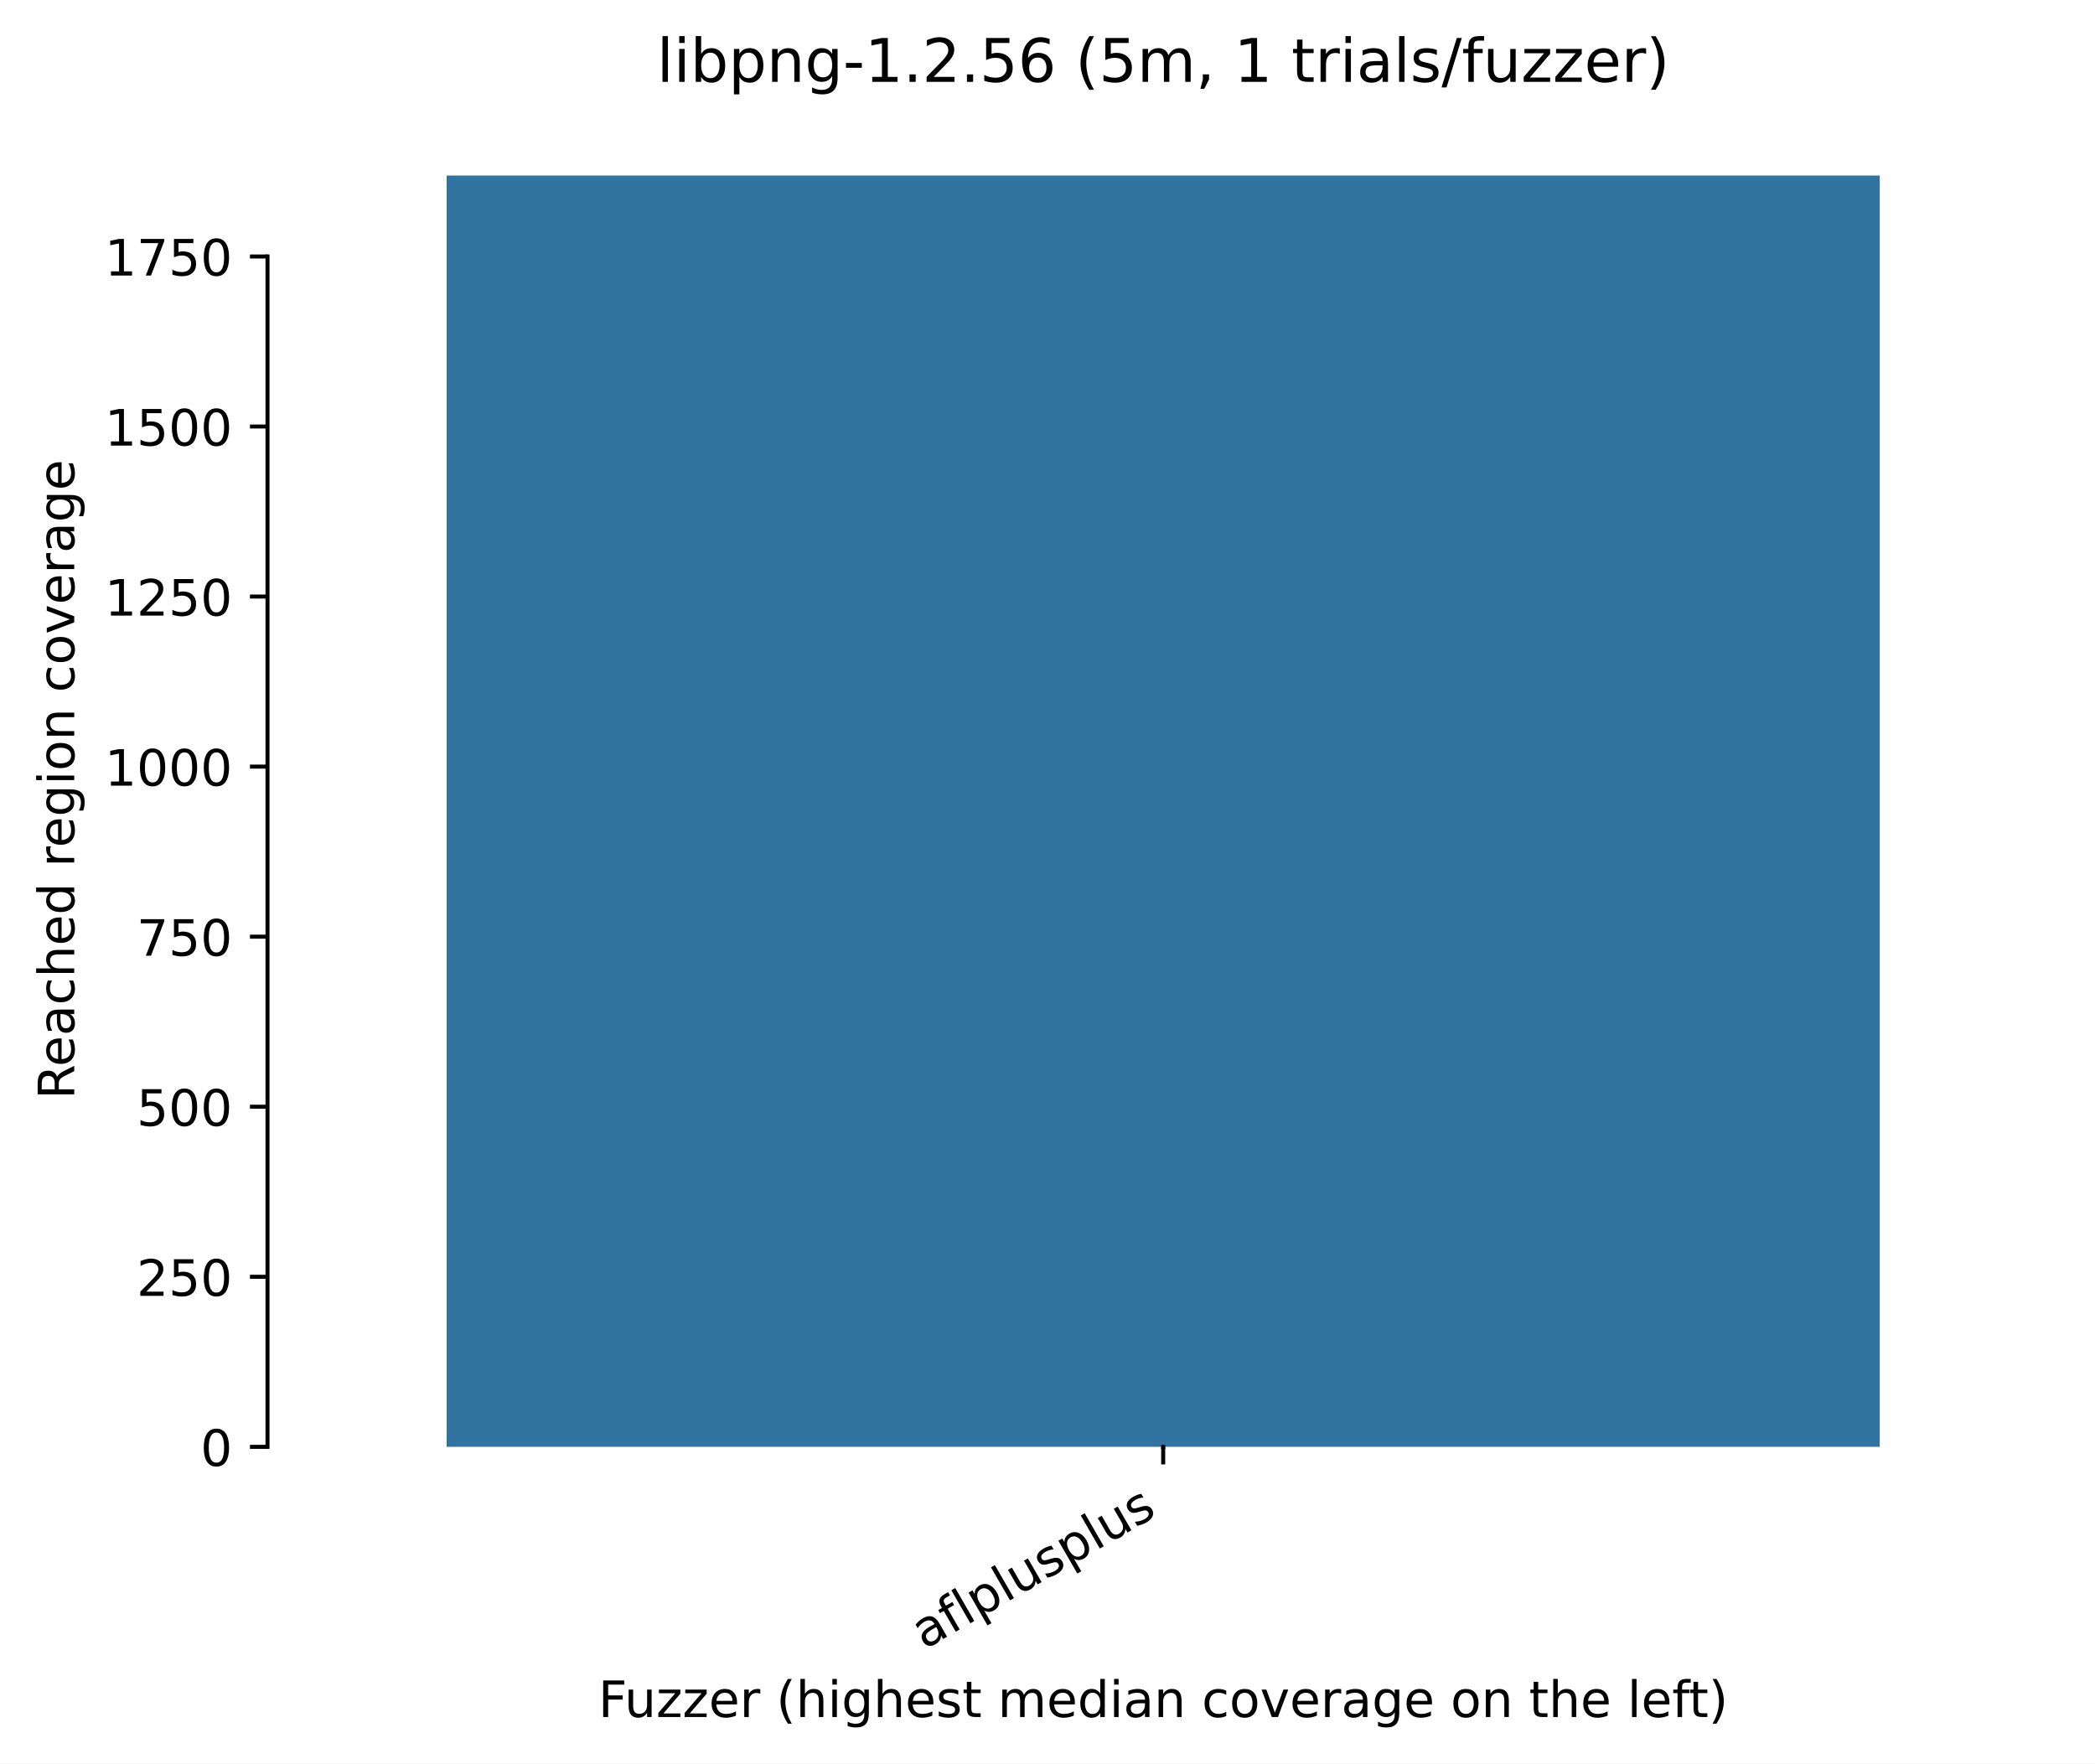
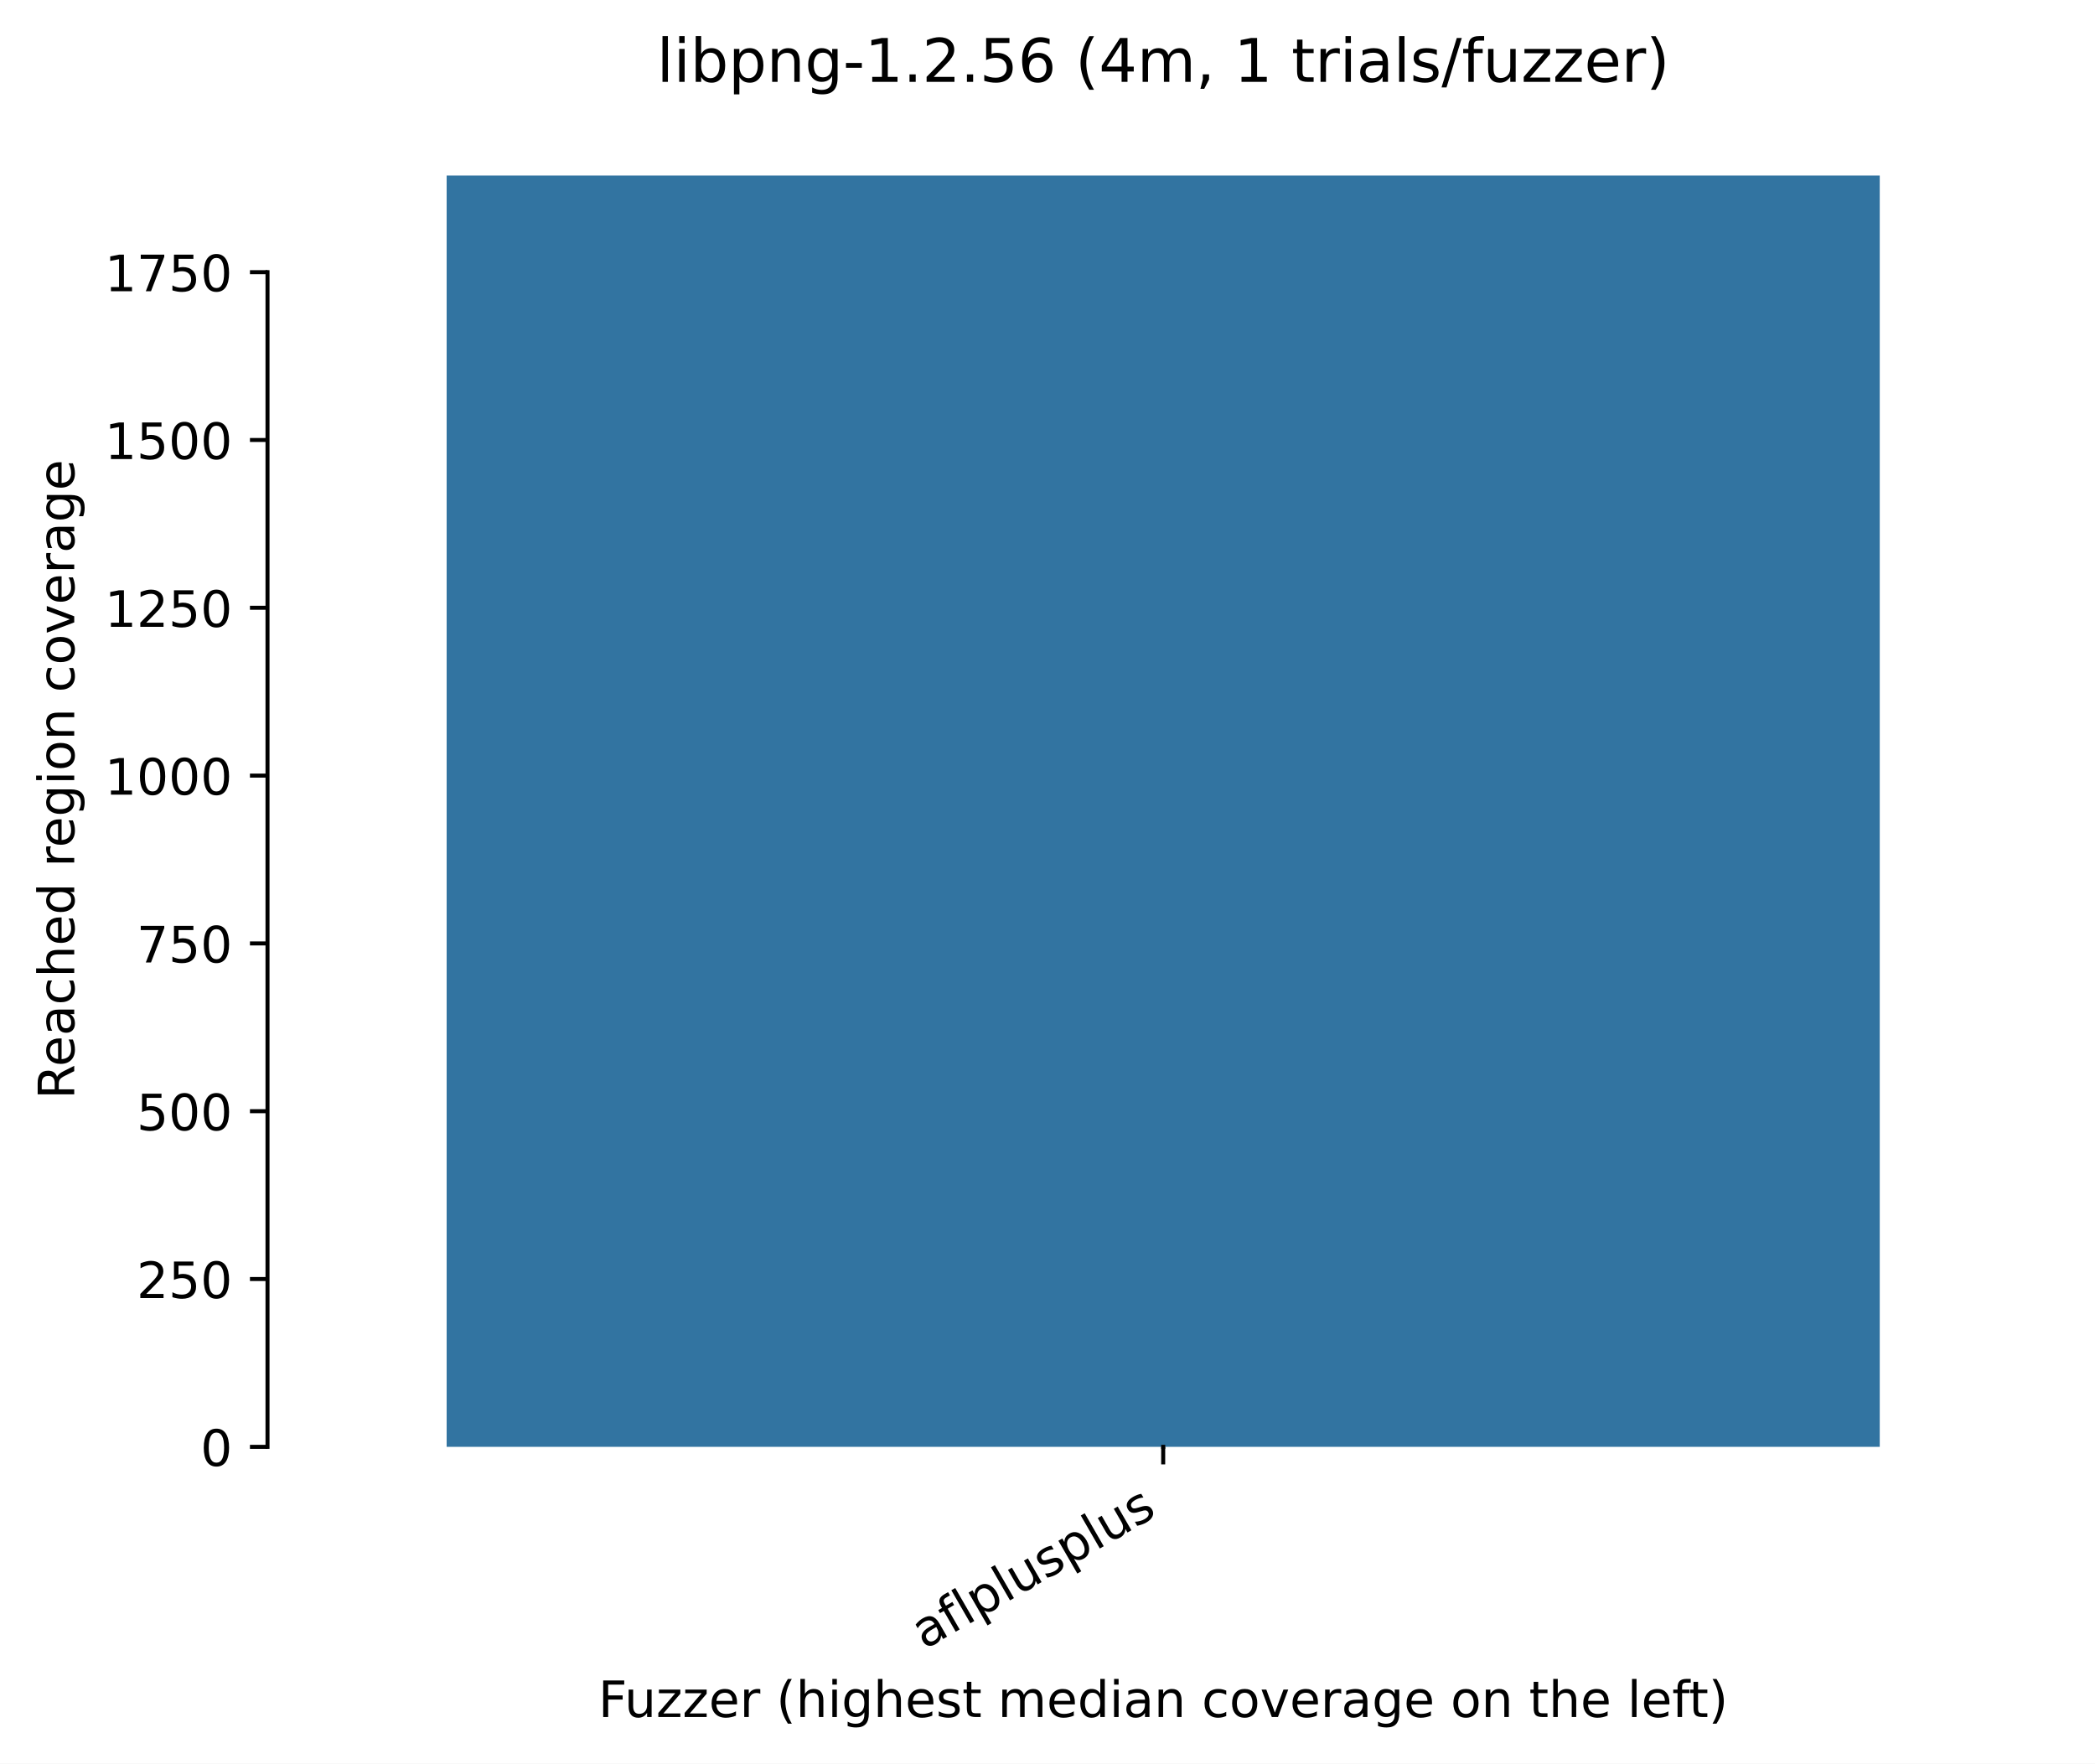
<svg xmlns="http://www.w3.org/2000/svg" xmlns:xlink="http://www.w3.org/1999/xlink" height="351.576pt" version="1.1" viewBox="0 0 417.648 351.576" width="417.648pt">
  <defs>
    <style type="text/css">*{stroke-linecap:butt;stroke-linejoin:round;}</style>
  </defs>
  <g id="figure_1">
    <g id="patch_1">
      <path d="M 0 351.576  L 417.648 351.576  L 417.648 0  L 0 0  z " style="fill:#ffffff;" />
    </g>
    <g id="axes_1">
      <g id="patch_2">
        <path d="M 53.328 288.43  L 410.448 288.43  L 410.448 22.318  L 53.328 22.318  z " style="fill:#ffffff;" />
      </g>
      <g id="patch_3">
-         <path clip-path="url(#pa149074182)" d="M 89.04 288.43  L 374.736 288.43  L 374.736 34.99  L 89.04 34.99  z " style="fill:#3274a1;" />
+         <path clip-path="url(#pda1cf9efa4)" d="M 89.04 288.43  L 374.736 288.43  L 374.736 34.99  L 89.04 34.99  z " style="fill:#3274a1;" />
      </g>
      <g id="matplotlib.axis_1">
        <g id="xtick_1">
          <g id="line2d_1">
            <defs>
-               <path d="M 0 0  L 0 3.5  " id="m072127df21" style="stroke:#000000;stroke-width:0.8;" />
+               <path d="M 0 0  L 0 3.5  " id="mc6e4a5c21f" style="stroke:#000000;stroke-width:0.8;" />
            </defs>
            <g>
-               <use style="stroke:#000000;stroke-width:0.8;" x="231.888" xlink:href="#m072127df21" y="288.43" />
+               <use style="stroke:#000000;stroke-width:0.8;" x="231.888" xlink:href="#mc6e4a5c21f" y="288.43" />
            </g>
          </g>
          <g id="text_1">
            <g transform="translate(184.2791 328.8973)rotate(-30)scale(0.1 -0.1)">
              <defs>
                <path d="M 34.281 27.484  Q 23.391 27.484 19.188 25  Q 14.984 22.516 14.984 16.5  Q 14.984 11.719 18.141 8.906  Q 21.297 6.109 26.703 6.109  Q 34.188 6.109 38.703 11.406  Q 43.219 16.703 43.219 25.484  L 43.219 27.484  z M 52.203 31.203  L 52.203 0  L 43.219 0  L 43.219 8.297  Q 40.141 3.328 35.547 0.953  Q 30.953 -1.422 24.312 -1.422  Q 15.922 -1.422 10.953 3.297  Q 6 8.016 6 15.922  Q 6 25.141 12.172 29.828  Q 18.359 34.516 30.609 34.516  L 43.219 34.516  L 43.219 35.406  Q 43.219 41.609 39.141 45  Q 35.062 48.391 27.688 48.391  Q 23 48.391 18.547 47.266  Q 14.109 46.141 10.016 43.891  L 10.016 52.203  Q 14.938 54.109 19.578 55.047  Q 24.219 56 28.609 56  Q 40.484 56 46.344 49.844  Q 52.203 43.703 52.203 31.203  z " id="DejaVuSans-97" />
                <path d="M 37.109 75.984  L 37.109 68.5  L 28.516 68.5  Q 23.688 68.5 21.797 66.547  Q 19.922 64.594 19.922 59.516  L 19.922 54.688  L 34.719 54.688  L 34.719 47.703  L 19.922 47.703  L 19.922 0  L 10.891 0  L 10.891 47.703  L 2.297 47.703  L 2.297 54.688  L 10.891 54.688  L 10.891 58.5  Q 10.891 67.625 15.141 71.797  Q 19.391 75.984 28.609 75.984  z " id="DejaVuSans-102" />
                <path d="M 9.422 75.984  L 18.406 75.984  L 18.406 0  L 9.422 0  z " id="DejaVuSans-108" />
                <path d="M 18.109 8.203  L 18.109 -20.797  L 9.078 -20.797  L 9.078 54.688  L 18.109 54.688  L 18.109 46.391  Q 20.953 51.266 25.266 53.625  Q 29.594 56 35.594 56  Q 45.562 56 51.781 48.094  Q 58.016 40.188 58.016 27.297  Q 58.016 14.406 51.781 6.484  Q 45.562 -1.422 35.594 -1.422  Q 29.594 -1.422 25.266 0.953  Q 20.953 3.328 18.109 8.203  z M 48.688 27.297  Q 48.688 37.203 44.609 42.844  Q 40.531 48.484 33.406 48.484  Q 26.266 48.484 22.188 42.844  Q 18.109 37.203 18.109 27.297  Q 18.109 17.391 22.188 11.75  Q 26.266 6.109 33.406 6.109  Q 40.531 6.109 44.609 11.75  Q 48.688 17.391 48.688 27.297  z " id="DejaVuSans-112" />
                <path d="M 8.5 21.578  L 8.5 54.688  L 17.484 54.688  L 17.484 21.922  Q 17.484 14.156 20.5 10.266  Q 23.531 6.391 29.594 6.391  Q 36.859 6.391 41.078 11.031  Q 45.312 15.672 45.312 23.688  L 45.312 54.688  L 54.297 54.688  L 54.297 0  L 45.312 0  L 45.312 8.406  Q 42.047 3.422 37.719 1  Q 33.406 -1.422 27.688 -1.422  Q 18.266 -1.422 13.375 4.438  Q 8.5 10.297 8.5 21.578  z M 31.109 56  z " id="DejaVuSans-117" />
                <path d="M 44.281 53.078  L 44.281 44.578  Q 40.484 46.531 36.375 47.5  Q 32.281 48.484 27.875 48.484  Q 21.188 48.484 17.844 46.438  Q 14.5 44.391 14.5 40.281  Q 14.5 37.156 16.891 35.375  Q 19.281 33.594 26.516 31.984  L 29.594 31.297  Q 39.156 29.25 43.188 25.516  Q 47.219 21.781 47.219 15.094  Q 47.219 7.469 41.188 3.016  Q 35.156 -1.422 24.609 -1.422  Q 20.219 -1.422 15.453 -0.562  Q 10.688 0.297 5.422 2  L 5.422 11.281  Q 10.406 8.688 15.234 7.391  Q 20.062 6.109 24.812 6.109  Q 31.156 6.109 34.562 8.281  Q 37.984 10.453 37.984 14.406  Q 37.984 18.062 35.516 20.016  Q 33.062 21.969 24.703 23.781  L 21.578 24.516  Q 13.234 26.266 9.516 29.906  Q 5.812 33.547 5.812 39.891  Q 5.812 47.609 11.281 51.797  Q 16.75 56 26.812 56  Q 31.781 56 36.172 55.266  Q 40.578 54.547 44.281 53.078  z " id="DejaVuSans-115" />
              </defs>
              <use xlink:href="#DejaVuSans-97" />
              <use x="61.279" xlink:href="#DejaVuSans-102" />
              <use x="96.484" xlink:href="#DejaVuSans-108" />
              <use x="124.268" xlink:href="#DejaVuSans-112" />
              <use x="187.744" xlink:href="#DejaVuSans-108" />
              <use x="215.527" xlink:href="#DejaVuSans-117" />
              <use x="278.906" xlink:href="#DejaVuSans-115" />
              <use x="331.006" xlink:href="#DejaVuSans-112" />
              <use x="394.482" xlink:href="#DejaVuSans-108" />
              <use x="422.266" xlink:href="#DejaVuSans-117" />
              <use x="485.645" xlink:href="#DejaVuSans-115" />
            </g>
          </g>
        </g>
        <g id="text_2">
          <g transform="translate(119.2702 342.2968)scale(0.1 -0.1)">
            <defs>
              <path d="M 9.812 72.906  L 51.703 72.906  L 51.703 64.594  L 19.672 64.594  L 19.672 43.109  L 48.578 43.109  L 48.578 34.812  L 19.672 34.812  L 19.672 0  L 9.812 0  z " id="DejaVuSans-70" />
              <path d="M 5.516 54.688  L 48.188 54.688  L 48.188 46.484  L 14.406 7.172  L 48.188 7.172  L 48.188 0  L 4.297 0  L 4.297 8.203  L 38.094 47.516  L 5.516 47.516  z " id="DejaVuSans-122" />
              <path d="M 56.203 29.594  L 56.203 25.203  L 14.891 25.203  Q 15.484 15.922 20.484 11.062  Q 25.484 6.203 34.422 6.203  Q 39.594 6.203 44.453 7.469  Q 49.312 8.734 54.109 11.281  L 54.109 2.781  Q 49.266 0.734 44.188 -0.344  Q 39.109 -1.422 33.891 -1.422  Q 20.797 -1.422 13.156 6.188  Q 5.516 13.812 5.516 26.812  Q 5.516 40.234 12.766 48.109  Q 20.016 56 32.328 56  Q 43.359 56 49.781 48.891  Q 56.203 41.797 56.203 29.594  z M 47.219 32.234  Q 47.125 39.594 43.094 43.984  Q 39.062 48.391 32.422 48.391  Q 24.906 48.391 20.391 44.141  Q 15.875 39.891 15.188 32.172  z " id="DejaVuSans-101" />
              <path d="M 41.109 46.297  Q 39.594 47.172 37.812 47.578  Q 36.031 48 33.891 48  Q 26.266 48 22.188 43.047  Q 18.109 38.094 18.109 28.812  L 18.109 0  L 9.078 0  L 9.078 54.688  L 18.109 54.688  L 18.109 46.188  Q 20.953 51.172 25.484 53.578  Q 30.031 56 36.531 56  Q 37.453 56 38.578 55.875  Q 39.703 55.766 41.062 55.516  z " id="DejaVuSans-114" />
              <path id="DejaVuSans-32" />
              <path d="M 31 75.875  Q 24.469 64.656 21.281 53.656  Q 18.109 42.672 18.109 31.391  Q 18.109 20.125 21.312 9.062  Q 24.516 -2 31 -13.188  L 23.188 -13.188  Q 15.875 -1.703 12.234 9.375  Q 8.594 20.453 8.594 31.391  Q 8.594 42.281 12.203 53.312  Q 15.828 64.359 23.188 75.875  z " id="DejaVuSans-40" />
              <path d="M 54.891 33.016  L 54.891 0  L 45.906 0  L 45.906 32.719  Q 45.906 40.484 42.875 44.328  Q 39.844 48.188 33.797 48.188  Q 26.516 48.188 22.312 43.547  Q 18.109 38.922 18.109 30.906  L 18.109 0  L 9.078 0  L 9.078 75.984  L 18.109 75.984  L 18.109 46.188  Q 21.344 51.125 25.703 53.562  Q 30.078 56 35.797 56  Q 45.219 56 50.047 50.172  Q 54.891 44.344 54.891 33.016  z " id="DejaVuSans-104" />
              <path d="M 9.422 54.688  L 18.406 54.688  L 18.406 0  L 9.422 0  z M 9.422 75.984  L 18.406 75.984  L 18.406 64.594  L 9.422 64.594  z " id="DejaVuSans-105" />
              <path d="M 45.406 27.984  Q 45.406 37.75 41.375 43.109  Q 37.359 48.484 30.078 48.484  Q 22.859 48.484 18.828 43.109  Q 14.797 37.75 14.797 27.984  Q 14.797 18.266 18.828 12.891  Q 22.859 7.516 30.078 7.516  Q 37.359 7.516 41.375 12.891  Q 45.406 18.266 45.406 27.984  z M 54.391 6.781  Q 54.391 -7.172 48.188 -13.984  Q 42 -20.797 29.203 -20.797  Q 24.469 -20.797 20.266 -20.094  Q 16.062 -19.391 12.109 -17.922  L 12.109 -9.188  Q 16.062 -11.328 19.922 -12.344  Q 23.781 -13.375 27.781 -13.375  Q 36.625 -13.375 41.016 -8.766  Q 45.406 -4.156 45.406 5.172  L 45.406 9.625  Q 42.625 4.781 38.281 2.391  Q 33.938 0 27.875 0  Q 17.828 0 11.672 7.656  Q 5.516 15.328 5.516 27.984  Q 5.516 40.672 11.672 48.328  Q 17.828 56 27.875 56  Q 33.938 56 38.281 53.609  Q 42.625 51.219 45.406 46.391  L 45.406 54.688  L 54.391 54.688  z " id="DejaVuSans-103" />
              <path d="M 18.312 70.219  L 18.312 54.688  L 36.812 54.688  L 36.812 47.703  L 18.312 47.703  L 18.312 18.016  Q 18.312 11.328 20.141 9.422  Q 21.969 7.516 27.594 7.516  L 36.812 7.516  L 36.812 0  L 27.594 0  Q 17.188 0 13.234 3.875  Q 9.281 7.766 9.281 18.016  L 9.281 47.703  L 2.688 47.703  L 2.688 54.688  L 9.281 54.688  L 9.281 70.219  z " id="DejaVuSans-116" />
              <path d="M 52 44.188  Q 55.375 50.25 60.062 53.125  Q 64.75 56 71.094 56  Q 79.641 56 84.281 50.016  Q 88.922 44.047 88.922 33.016  L 88.922 0  L 79.891 0  L 79.891 32.719  Q 79.891 40.578 77.094 44.375  Q 74.312 48.188 68.609 48.188  Q 61.625 48.188 57.562 43.547  Q 53.516 38.922 53.516 30.906  L 53.516 0  L 44.484 0  L 44.484 32.719  Q 44.484 40.625 41.703 44.406  Q 38.922 48.188 33.109 48.188  Q 26.219 48.188 22.156 43.531  Q 18.109 38.875 18.109 30.906  L 18.109 0  L 9.078 0  L 9.078 54.688  L 18.109 54.688  L 18.109 46.188  Q 21.188 51.219 25.484 53.609  Q 29.781 56 35.688 56  Q 41.656 56 45.828 52.969  Q 50 49.953 52 44.188  z " id="DejaVuSans-109" />
              <path d="M 45.406 46.391  L 45.406 75.984  L 54.391 75.984  L 54.391 0  L 45.406 0  L 45.406 8.203  Q 42.578 3.328 38.25 0.953  Q 33.938 -1.422 27.875 -1.422  Q 17.969 -1.422 11.734 6.484  Q 5.516 14.406 5.516 27.297  Q 5.516 40.188 11.734 48.094  Q 17.969 56 27.875 56  Q 33.938 56 38.25 53.625  Q 42.578 51.266 45.406 46.391  z M 14.797 27.297  Q 14.797 17.391 18.875 11.75  Q 22.953 6.109 30.078 6.109  Q 37.203 6.109 41.297 11.75  Q 45.406 17.391 45.406 27.297  Q 45.406 37.203 41.297 42.844  Q 37.203 48.484 30.078 48.484  Q 22.953 48.484 18.875 42.844  Q 14.797 37.203 14.797 27.297  z " id="DejaVuSans-100" />
              <path d="M 54.891 33.016  L 54.891 0  L 45.906 0  L 45.906 32.719  Q 45.906 40.484 42.875 44.328  Q 39.844 48.188 33.797 48.188  Q 26.516 48.188 22.312 43.547  Q 18.109 38.922 18.109 30.906  L 18.109 0  L 9.078 0  L 9.078 54.688  L 18.109 54.688  L 18.109 46.188  Q 21.344 51.125 25.703 53.562  Q 30.078 56 35.797 56  Q 45.219 56 50.047 50.172  Q 54.891 44.344 54.891 33.016  z " id="DejaVuSans-110" />
              <path d="M 48.781 52.594  L 48.781 44.188  Q 44.969 46.297 41.141 47.344  Q 37.312 48.391 33.406 48.391  Q 24.656 48.391 19.812 42.844  Q 14.984 37.312 14.984 27.297  Q 14.984 17.281 19.812 11.734  Q 24.656 6.203 33.406 6.203  Q 37.312 6.203 41.141 7.25  Q 44.969 8.297 48.781 10.406  L 48.781 2.094  Q 45.016 0.344 40.984 -0.531  Q 36.969 -1.422 32.422 -1.422  Q 20.062 -1.422 12.781 6.344  Q 5.516 14.109 5.516 27.297  Q 5.516 40.672 12.859 48.328  Q 20.219 56 33.016 56  Q 37.156 56 41.109 55.141  Q 45.062 54.297 48.781 52.594  z " id="DejaVuSans-99" />
              <path d="M 30.609 48.391  Q 23.391 48.391 19.188 42.75  Q 14.984 37.109 14.984 27.297  Q 14.984 17.484 19.156 11.844  Q 23.344 6.203 30.609 6.203  Q 37.797 6.203 41.984 11.859  Q 46.188 17.531 46.188 27.297  Q 46.188 37.016 41.984 42.703  Q 37.797 48.391 30.609 48.391  z M 30.609 56  Q 42.328 56 49.016 48.375  Q 55.719 40.766 55.719 27.297  Q 55.719 13.875 49.016 6.219  Q 42.328 -1.422 30.609 -1.422  Q 18.844 -1.422 12.172 6.219  Q 5.516 13.875 5.516 27.297  Q 5.516 40.766 12.172 48.375  Q 18.844 56 30.609 56  z " id="DejaVuSans-111" />
              <path d="M 2.984 54.688  L 12.5 54.688  L 29.594 8.797  L 46.688 54.688  L 56.203 54.688  L 35.688 0  L 23.484 0  z " id="DejaVuSans-118" />
              <path d="M 8.016 75.875  L 15.828 75.875  Q 23.141 64.359 26.781 53.312  Q 30.422 42.281 30.422 31.391  Q 30.422 20.453 26.781 9.375  Q 23.141 -1.703 15.828 -13.188  L 8.016 -13.188  Q 14.5 -2 17.703 9.062  Q 20.906 20.125 20.906 31.391  Q 20.906 42.672 17.703 53.656  Q 14.5 64.656 8.016 75.875  z " id="DejaVuSans-41" />
            </defs>
            <use xlink:href="#DejaVuSans-70" />
            <use x="52.02" xlink:href="#DejaVuSans-117" />
            <use x="115.398" xlink:href="#DejaVuSans-122" />
            <use x="167.889" xlink:href="#DejaVuSans-122" />
            <use x="220.379" xlink:href="#DejaVuSans-101" />
            <use x="281.902" xlink:href="#DejaVuSans-114" />
            <use x="323.016" xlink:href="#DejaVuSans-32" />
            <use x="354.803" xlink:href="#DejaVuSans-40" />
            <use x="393.816" xlink:href="#DejaVuSans-104" />
            <use x="457.195" xlink:href="#DejaVuSans-105" />
            <use x="484.979" xlink:href="#DejaVuSans-103" />
            <use x="548.455" xlink:href="#DejaVuSans-104" />
            <use x="611.834" xlink:href="#DejaVuSans-101" />
            <use x="673.357" xlink:href="#DejaVuSans-115" />
            <use x="725.457" xlink:href="#DejaVuSans-116" />
            <use x="764.666" xlink:href="#DejaVuSans-32" />
            <use x="796.453" xlink:href="#DejaVuSans-109" />
            <use x="893.865" xlink:href="#DejaVuSans-101" />
            <use x="955.389" xlink:href="#DejaVuSans-100" />
            <use x="1018.865" xlink:href="#DejaVuSans-105" />
            <use x="1046.648" xlink:href="#DejaVuSans-97" />
            <use x="1107.928" xlink:href="#DejaVuSans-110" />
            <use x="1171.307" xlink:href="#DejaVuSans-32" />
            <use x="1203.094" xlink:href="#DejaVuSans-99" />
            <use x="1258.074" xlink:href="#DejaVuSans-111" />
            <use x="1319.256" xlink:href="#DejaVuSans-118" />
            <use x="1378.436" xlink:href="#DejaVuSans-101" />
            <use x="1439.959" xlink:href="#DejaVuSans-114" />
            <use x="1481.072" xlink:href="#DejaVuSans-97" />
            <use x="1542.352" xlink:href="#DejaVuSans-103" />
            <use x="1605.828" xlink:href="#DejaVuSans-101" />
            <use x="1667.352" xlink:href="#DejaVuSans-32" />
            <use x="1699.139" xlink:href="#DejaVuSans-111" />
            <use x="1760.32" xlink:href="#DejaVuSans-110" />
            <use x="1823.699" xlink:href="#DejaVuSans-32" />
            <use x="1855.486" xlink:href="#DejaVuSans-116" />
            <use x="1894.695" xlink:href="#DejaVuSans-104" />
            <use x="1958.074" xlink:href="#DejaVuSans-101" />
            <use x="2019.598" xlink:href="#DejaVuSans-32" />
            <use x="2051.385" xlink:href="#DejaVuSans-108" />
            <use x="2079.168" xlink:href="#DejaVuSans-101" />
            <use x="2140.691" xlink:href="#DejaVuSans-102" />
            <use x="2174.146" xlink:href="#DejaVuSans-116" />
            <use x="2213.355" xlink:href="#DejaVuSans-41" />
          </g>
        </g>
      </g>
      <g id="matplotlib.axis_2">
        <g id="ytick_1">
          <g id="line2d_2">
            <defs>
-               <path d="M 0 0  L -3.5 0  " id="m6b1e733c21" style="stroke:#000000;stroke-width:0.8;" />
+               <path d="M 0 0  L -3.5 0  " id="m7e61734602" style="stroke:#000000;stroke-width:0.8;" />
            </defs>
            <g>
-               <use style="stroke:#000000;stroke-width:0.8;" x="53.328" xlink:href="#m6b1e733c21" y="288.43" />
+               <use style="stroke:#000000;stroke-width:0.8;" x="53.328" xlink:href="#m7e61734602" y="288.43" />
            </g>
          </g>
          <g id="text_3">
            <g transform="translate(39.96563 292.2293)scale(0.1 -0.1)">
              <defs>
                <path d="M 31.781 66.406  Q 24.172 66.406 20.328 58.906  Q 16.5 51.422 16.5 36.375  Q 16.5 21.391 20.328 13.891  Q 24.172 6.391 31.781 6.391  Q 39.453 6.391 43.281 13.891  Q 47.125 21.391 47.125 36.375  Q 47.125 51.422 43.281 58.906  Q 39.453 66.406 31.781 66.406  z M 31.781 74.219  Q 44.047 74.219 50.516 64.516  Q 56.984 54.828 56.984 36.375  Q 56.984 17.969 50.516 8.266  Q 44.047 -1.422 31.781 -1.422  Q 19.531 -1.422 13.062 8.266  Q 6.594 17.969 6.594 36.375  Q 6.594 54.828 13.062 64.516  Q 19.531 74.219 31.781 74.219  z " id="DejaVuSans-48" />
              </defs>
              <use xlink:href="#DejaVuSans-48" />
            </g>
          </g>
        </g>
        <g id="ytick_2">
          <g id="line2d_3">
            <g>
-               <use style="stroke:#000000;stroke-width:0.8;" x="53.328" xlink:href="#m6b1e733c21" y="254.53" />
+               <use style="stroke:#000000;stroke-width:0.8;" x="53.328" xlink:href="#m7e61734602" y="254.977" />
            </g>
          </g>
          <g id="text_4">
-             <g transform="translate(27.24063 258.3289)scale(0.1 -0.1)">
+             <g transform="translate(27.24063 258.7763)scale(0.1 -0.1)">
              <defs>
                <path d="M 19.188 8.297  L 53.609 8.297  L 53.609 0  L 7.328 0  L 7.328 8.297  Q 12.938 14.109 22.625 23.891  Q 32.328 33.688 34.812 36.531  Q 39.547 41.844 41.422 45.531  Q 43.312 49.219 43.312 52.781  Q 43.312 58.594 39.234 62.25  Q 35.156 65.922 28.609 65.922  Q 23.969 65.922 18.812 64.312  Q 13.672 62.703 7.812 59.422  L 7.812 69.391  Q 13.766 71.781 18.938 73  Q 24.125 74.219 28.422 74.219  Q 39.75 74.219 46.484 68.547  Q 53.219 62.891 53.219 53.422  Q 53.219 48.922 51.531 44.891  Q 49.859 40.875 45.406 35.406  Q 44.188 33.984 37.641 27.219  Q 31.109 20.453 19.188 8.297  z " id="DejaVuSans-50" />
                <path d="M 10.797 72.906  L 49.516 72.906  L 49.516 64.594  L 19.828 64.594  L 19.828 46.734  Q 21.969 47.469 24.109 47.828  Q 26.266 48.188 28.422 48.188  Q 40.625 48.188 47.75 41.5  Q 54.891 34.812 54.891 23.391  Q 54.891 11.625 47.562 5.094  Q 40.234 -1.422 26.906 -1.422  Q 22.312 -1.422 17.547 -0.641  Q 12.797 0.141 7.719 1.703  L 7.719 11.625  Q 12.109 9.234 16.797 8.062  Q 21.484 6.891 26.703 6.891  Q 35.156 6.891 40.078 11.328  Q 45.016 15.766 45.016 23.391  Q 45.016 31 40.078 35.438  Q 35.156 39.891 26.703 39.891  Q 22.75 39.891 18.812 39.016  Q 14.891 38.141 10.797 36.281  z " id="DejaVuSans-53" />
              </defs>
              <use xlink:href="#DejaVuSans-50" />
              <use x="63.623" xlink:href="#DejaVuSans-53" />
              <use x="127.246" xlink:href="#DejaVuSans-48" />
            </g>
          </g>
        </g>
        <g id="ytick_3">
          <g id="line2d_4">
            <g>
-               <use style="stroke:#000000;stroke-width:0.8;" x="53.328" xlink:href="#m6b1e733c21" y="220.629" />
+               <use style="stroke:#000000;stroke-width:0.8;" x="53.328" xlink:href="#m7e61734602" y="221.524" />
            </g>
          </g>
          <g id="text_5">
-             <g transform="translate(27.24063 224.4284)scale(0.1 -0.1)">
+             <g transform="translate(27.24063 225.3233)scale(0.1 -0.1)">
              <use xlink:href="#DejaVuSans-53" />
              <use x="63.623" xlink:href="#DejaVuSans-48" />
              <use x="127.246" xlink:href="#DejaVuSans-48" />
            </g>
          </g>
        </g>
        <g id="ytick_4">
          <g id="line2d_5">
            <g>
-               <use style="stroke:#000000;stroke-width:0.8;" x="53.328" xlink:href="#m6b1e733c21" y="186.729" />
+               <use style="stroke:#000000;stroke-width:0.8;" x="53.328" xlink:href="#m7e61734602" y="188.071" />
            </g>
          </g>
          <g id="text_6">
-             <g transform="translate(27.24063 190.5279)scale(0.1 -0.1)">
+             <g transform="translate(27.24063 191.8703)scale(0.1 -0.1)">
              <defs>
                <path d="M 8.203 72.906  L 55.078 72.906  L 55.078 68.703  L 28.609 0  L 18.312 0  L 43.219 64.594  L 8.203 64.594  z " id="DejaVuSans-55" />
              </defs>
              <use xlink:href="#DejaVuSans-55" />
              <use x="63.623" xlink:href="#DejaVuSans-53" />
              <use x="127.246" xlink:href="#DejaVuSans-48" />
            </g>
          </g>
        </g>
        <g id="ytick_5">
          <g id="line2d_6">
            <g>
-               <use style="stroke:#000000;stroke-width:0.8;" x="53.328" xlink:href="#m6b1e733c21" y="152.828" />
+               <use style="stroke:#000000;stroke-width:0.8;" x="53.328" xlink:href="#m7e61734602" y="154.618" />
            </g>
          </g>
          <g id="text_7">
-             <g transform="translate(20.87813 156.6274)scale(0.1 -0.1)">
+             <g transform="translate(20.87813 158.4173)scale(0.1 -0.1)">
              <defs>
                <path d="M 12.406 8.297  L 28.516 8.297  L 28.516 63.922  L 10.984 60.406  L 10.984 69.391  L 28.422 72.906  L 38.281 72.906  L 38.281 8.297  L 54.391 8.297  L 54.391 0  L 12.406 0  z " id="DejaVuSans-49" />
              </defs>
              <use xlink:href="#DejaVuSans-49" />
              <use x="63.623" xlink:href="#DejaVuSans-48" />
              <use x="127.246" xlink:href="#DejaVuSans-48" />
              <use x="190.869" xlink:href="#DejaVuSans-48" />
            </g>
          </g>
        </g>
        <g id="ytick_6">
          <g id="line2d_7">
            <g>
-               <use style="stroke:#000000;stroke-width:0.8;" x="53.328" xlink:href="#m6b1e733c21" y="118.928" />
+               <use style="stroke:#000000;stroke-width:0.8;" x="53.328" xlink:href="#m7e61734602" y="121.165" />
            </g>
          </g>
          <g id="text_8">
-             <g transform="translate(20.87813 122.7269)scale(0.1 -0.1)">
+             <g transform="translate(20.87813 124.9643)scale(0.1 -0.1)">
              <use xlink:href="#DejaVuSans-49" />
              <use x="63.623" xlink:href="#DejaVuSans-50" />
              <use x="127.246" xlink:href="#DejaVuSans-53" />
              <use x="190.869" xlink:href="#DejaVuSans-48" />
            </g>
          </g>
        </g>
        <g id="ytick_7">
          <g id="line2d_8">
            <g>
-               <use style="stroke:#000000;stroke-width:0.8;" x="53.328" xlink:href="#m6b1e733c21" y="85.027" />
+               <use style="stroke:#000000;stroke-width:0.8;" x="53.328" xlink:href="#m7e61734602" y="87.712" />
            </g>
          </g>
          <g id="text_9">
-             <g transform="translate(20.87813 88.82645)scale(0.1 -0.1)">
+             <g transform="translate(20.87813 91.51129)scale(0.1 -0.1)">
              <use xlink:href="#DejaVuSans-49" />
              <use x="63.623" xlink:href="#DejaVuSans-53" />
              <use x="127.246" xlink:href="#DejaVuSans-48" />
              <use x="190.869" xlink:href="#DejaVuSans-48" />
            </g>
          </g>
        </g>
        <g id="ytick_8">
          <g id="line2d_9">
            <g>
-               <use style="stroke:#000000;stroke-width:0.8;" x="53.328" xlink:href="#m6b1e733c21" y="51.127" />
+               <use style="stroke:#000000;stroke-width:0.8;" x="53.328" xlink:href="#m7e61734602" y="54.259" />
            </g>
          </g>
          <g id="text_10">
-             <g transform="translate(20.87813 54.92597)scale(0.1 -0.1)">
+             <g transform="translate(20.87813 58.05828)scale(0.1 -0.1)">
              <use xlink:href="#DejaVuSans-49" />
              <use x="63.623" xlink:href="#DejaVuSans-55" />
              <use x="127.246" xlink:href="#DejaVuSans-53" />
              <use x="190.869" xlink:href="#DejaVuSans-48" />
            </g>
          </g>
        </g>
        <g id="text_11">
          <g transform="translate(14.79844 219.1366)rotate(-90)scale(0.1 -0.1)">
            <defs>
              <path d="M 44.391 34.188  Q 47.562 33.109 50.562 29.594  Q 53.562 26.078 56.594 19.922  L 66.609 0  L 56 0  L 46.688 18.703  Q 43.062 26.031 39.672 28.422  Q 36.281 30.812 30.422 30.812  L 19.672 30.812  L 19.672 0  L 9.812 0  L 9.812 72.906  L 32.078 72.906  Q 44.578 72.906 50.734 67.672  Q 56.891 62.453 56.891 51.906  Q 56.891 45.016 53.688 40.469  Q 50.484 35.938 44.391 34.188  z M 19.672 64.797  L 19.672 38.922  L 32.078 38.922  Q 39.203 38.922 42.844 42.219  Q 46.484 45.516 46.484 51.906  Q 46.484 58.297 42.844 61.547  Q 39.203 64.797 32.078 64.797  z " id="DejaVuSans-82" />
            </defs>
            <use xlink:href="#DejaVuSans-82" />
            <use x="64.982" xlink:href="#DejaVuSans-101" />
            <use x="126.506" xlink:href="#DejaVuSans-97" />
            <use x="187.785" xlink:href="#DejaVuSans-99" />
            <use x="242.766" xlink:href="#DejaVuSans-104" />
            <use x="306.145" xlink:href="#DejaVuSans-101" />
            <use x="367.668" xlink:href="#DejaVuSans-100" />
            <use x="431.145" xlink:href="#DejaVuSans-32" />
            <use x="462.932" xlink:href="#DejaVuSans-114" />
            <use x="501.795" xlink:href="#DejaVuSans-101" />
            <use x="563.318" xlink:href="#DejaVuSans-103" />
            <use x="626.795" xlink:href="#DejaVuSans-105" />
            <use x="654.578" xlink:href="#DejaVuSans-111" />
            <use x="715.76" xlink:href="#DejaVuSans-110" />
            <use x="779.139" xlink:href="#DejaVuSans-32" />
            <use x="810.926" xlink:href="#DejaVuSans-99" />
            <use x="865.906" xlink:href="#DejaVuSans-111" />
            <use x="927.088" xlink:href="#DejaVuSans-118" />
            <use x="986.268" xlink:href="#DejaVuSans-101" />
            <use x="1047.791" xlink:href="#DejaVuSans-114" />
            <use x="1088.904" xlink:href="#DejaVuSans-97" />
            <use x="1150.184" xlink:href="#DejaVuSans-103" />
            <use x="1213.66" xlink:href="#DejaVuSans-101" />
          </g>
        </g>
      </g>
      <g id="line2d_10">
-         <path clip-path="url(#pa149074182)" d="M 0 0  " style="fill:none;stroke:#424242;stroke-linecap:square;stroke-width:2.7;" />
+         <path clip-path="url(#pda1cf9efa4)" d="M 0 0  " style="fill:none;stroke:#424242;stroke-linecap:square;stroke-width:2.7;" />
      </g>
      <g id="patch_4">
-         <path d="M 53.328 288.43  L 53.328 51.127  " style="fill:none;stroke:#000000;stroke-linecap:square;stroke-linejoin:miter;stroke-width:0.8;" />
+         <path d="M 53.328 288.43  L 53.328 54.259  " style="fill:none;stroke:#000000;stroke-linecap:square;stroke-linejoin:miter;stroke-width:0.8;" />
      </g>
      <g id="patch_5">
        <path d="M 231.888 288.43  L 231.888 288.43  " style="fill:none;stroke:#000000;stroke-linecap:square;stroke-linejoin:miter;stroke-width:0.8;" />
      </g>
      <g id="text_12">
        <g transform="translate(130.94 16.31812)scale(0.12 -0.12)">
          <defs>
            <path d="M 48.688 27.297  Q 48.688 37.203 44.609 42.844  Q 40.531 48.484 33.406 48.484  Q 26.266 48.484 22.188 42.844  Q 18.109 37.203 18.109 27.297  Q 18.109 17.391 22.188 11.75  Q 26.266 6.109 33.406 6.109  Q 40.531 6.109 44.609 11.75  Q 48.688 17.391 48.688 27.297  z M 18.109 46.391  Q 20.953 51.266 25.266 53.625  Q 29.594 56 35.594 56  Q 45.562 56 51.781 48.094  Q 58.016 40.188 58.016 27.297  Q 58.016 14.406 51.781 6.484  Q 45.562 -1.422 35.594 -1.422  Q 29.594 -1.422 25.266 0.953  Q 20.953 3.328 18.109 8.203  L 18.109 0  L 9.078 0  L 9.078 75.984  L 18.109 75.984  z " id="DejaVuSans-98" />
            <path d="M 4.891 31.391  L 31.203 31.391  L 31.203 23.391  L 4.891 23.391  z " id="DejaVuSans-45" />
            <path d="M 10.688 12.406  L 21 12.406  L 21 0  L 10.688 0  z " id="DejaVuSans-46" />
            <path d="M 33.016 40.375  Q 26.375 40.375 22.484 35.828  Q 18.609 31.297 18.609 23.391  Q 18.609 15.531 22.484 10.953  Q 26.375 6.391 33.016 6.391  Q 39.656 6.391 43.531 10.953  Q 47.406 15.531 47.406 23.391  Q 47.406 31.297 43.531 35.828  Q 39.656 40.375 33.016 40.375  z M 52.594 71.297  L 52.594 62.312  Q 48.875 64.062 45.094 64.984  Q 41.312 65.922 37.594 65.922  Q 27.828 65.922 22.672 59.328  Q 17.531 52.734 16.797 39.406  Q 19.672 43.656 24.016 45.922  Q 28.375 48.188 33.594 48.188  Q 44.578 48.188 50.953 41.516  Q 57.328 34.859 57.328 23.391  Q 57.328 12.156 50.688 5.359  Q 44.047 -1.422 33.016 -1.422  Q 20.359 -1.422 13.672 8.266  Q 6.984 17.969 6.984 36.375  Q 6.984 53.656 15.188 63.938  Q 23.391 74.219 37.203 74.219  Q 40.922 74.219 44.703 73.484  Q 48.484 72.75 52.594 71.297  z " id="DejaVuSans-54" />
+             <path d="M 37.797 64.312  L 12.891 25.391  L 37.797 25.391  z M 35.203 72.906  L 47.609 72.906  L 47.609 25.391  L 58.016 25.391  L 58.016 17.188  L 47.609 17.188  L 47.609 0  L 37.797 0  L 37.797 17.188  L 4.891 17.188  L 4.891 26.703  z " id="DejaVuSans-52" />
            <path d="M 11.719 12.406  L 22.016 12.406  L 22.016 4  L 14.016 -11.625  L 7.719 -11.625  L 11.719 4  z " id="DejaVuSans-44" />
            <path d="M 25.391 72.906  L 33.688 72.906  L 8.297 -9.281  L 0 -9.281  z " id="DejaVuSans-47" />
          </defs>
          <use xlink:href="#DejaVuSans-108" />
          <use x="27.783" xlink:href="#DejaVuSans-105" />
          <use x="55.566" xlink:href="#DejaVuSans-98" />
          <use x="119.043" xlink:href="#DejaVuSans-112" />
          <use x="182.52" xlink:href="#DejaVuSans-110" />
          <use x="245.898" xlink:href="#DejaVuSans-103" />
          <use x="309.375" xlink:href="#DejaVuSans-45" />
          <use x="345.459" xlink:href="#DejaVuSans-49" />
          <use x="409.082" xlink:href="#DejaVuSans-46" />
          <use x="440.869" xlink:href="#DejaVuSans-50" />
          <use x="504.492" xlink:href="#DejaVuSans-46" />
          <use x="536.279" xlink:href="#DejaVuSans-53" />
          <use x="599.902" xlink:href="#DejaVuSans-54" />
          <use x="663.525" xlink:href="#DejaVuSans-32" />
          <use x="695.312" xlink:href="#DejaVuSans-40" />
-           <use x="734.326" xlink:href="#DejaVuSans-53" />
+           <use x="734.326" xlink:href="#DejaVuSans-52" />
          <use x="797.949" xlink:href="#DejaVuSans-109" />
          <use x="895.361" xlink:href="#DejaVuSans-44" />
          <use x="927.148" xlink:href="#DejaVuSans-32" />
          <use x="958.936" xlink:href="#DejaVuSans-49" />
          <use x="1022.559" xlink:href="#DejaVuSans-32" />
          <use x="1054.346" xlink:href="#DejaVuSans-116" />
          <use x="1093.555" xlink:href="#DejaVuSans-114" />
          <use x="1134.668" xlink:href="#DejaVuSans-105" />
          <use x="1162.451" xlink:href="#DejaVuSans-97" />
          <use x="1223.73" xlink:href="#DejaVuSans-108" />
          <use x="1251.514" xlink:href="#DejaVuSans-115" />
          <use x="1303.613" xlink:href="#DejaVuSans-47" />
          <use x="1337.305" xlink:href="#DejaVuSans-102" />
          <use x="1372.51" xlink:href="#DejaVuSans-117" />
          <use x="1435.889" xlink:href="#DejaVuSans-122" />
          <use x="1488.379" xlink:href="#DejaVuSans-122" />
          <use x="1540.869" xlink:href="#DejaVuSans-101" />
          <use x="1602.393" xlink:href="#DejaVuSans-114" />
          <use x="1643.506" xlink:href="#DejaVuSans-41" />
        </g>
      </g>
    </g>
  </g>
  <defs>
-     <clipPath id="pa149074182">
+     <clipPath id="pda1cf9efa4">
      <rect height="266.112" width="357.12" x="53.328" y="22.318" />
    </clipPath>
  </defs>
</svg>
